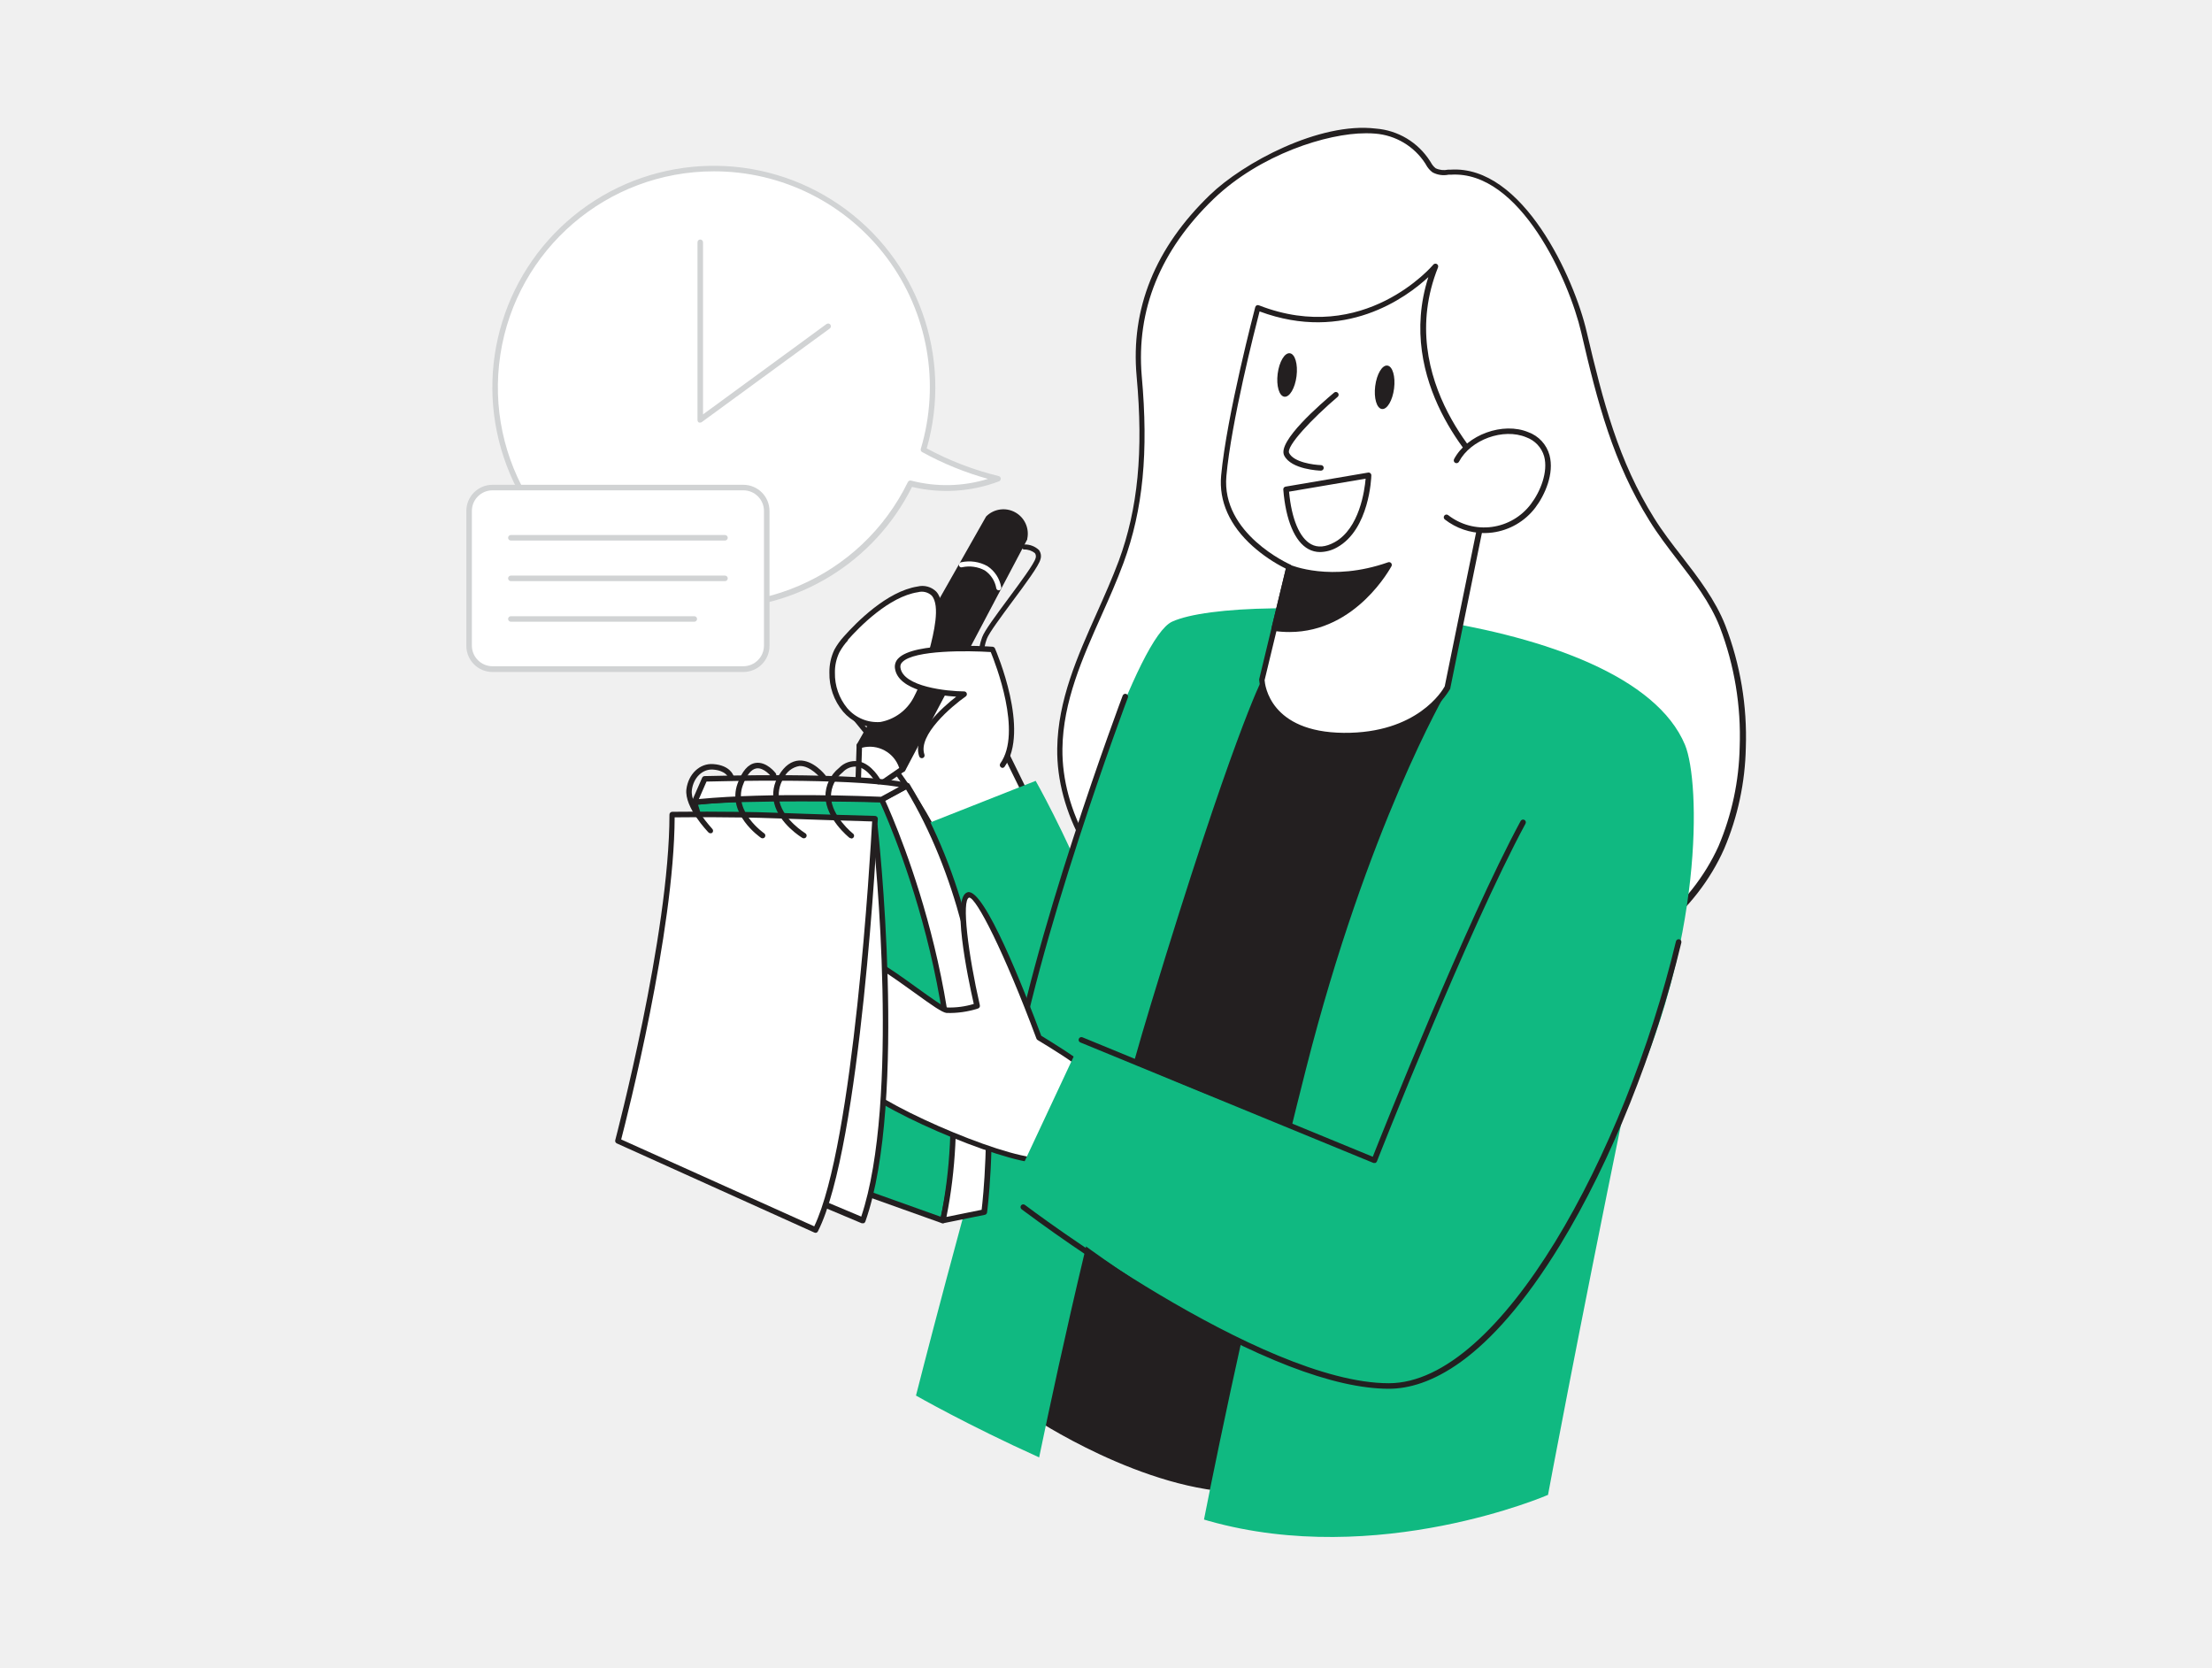
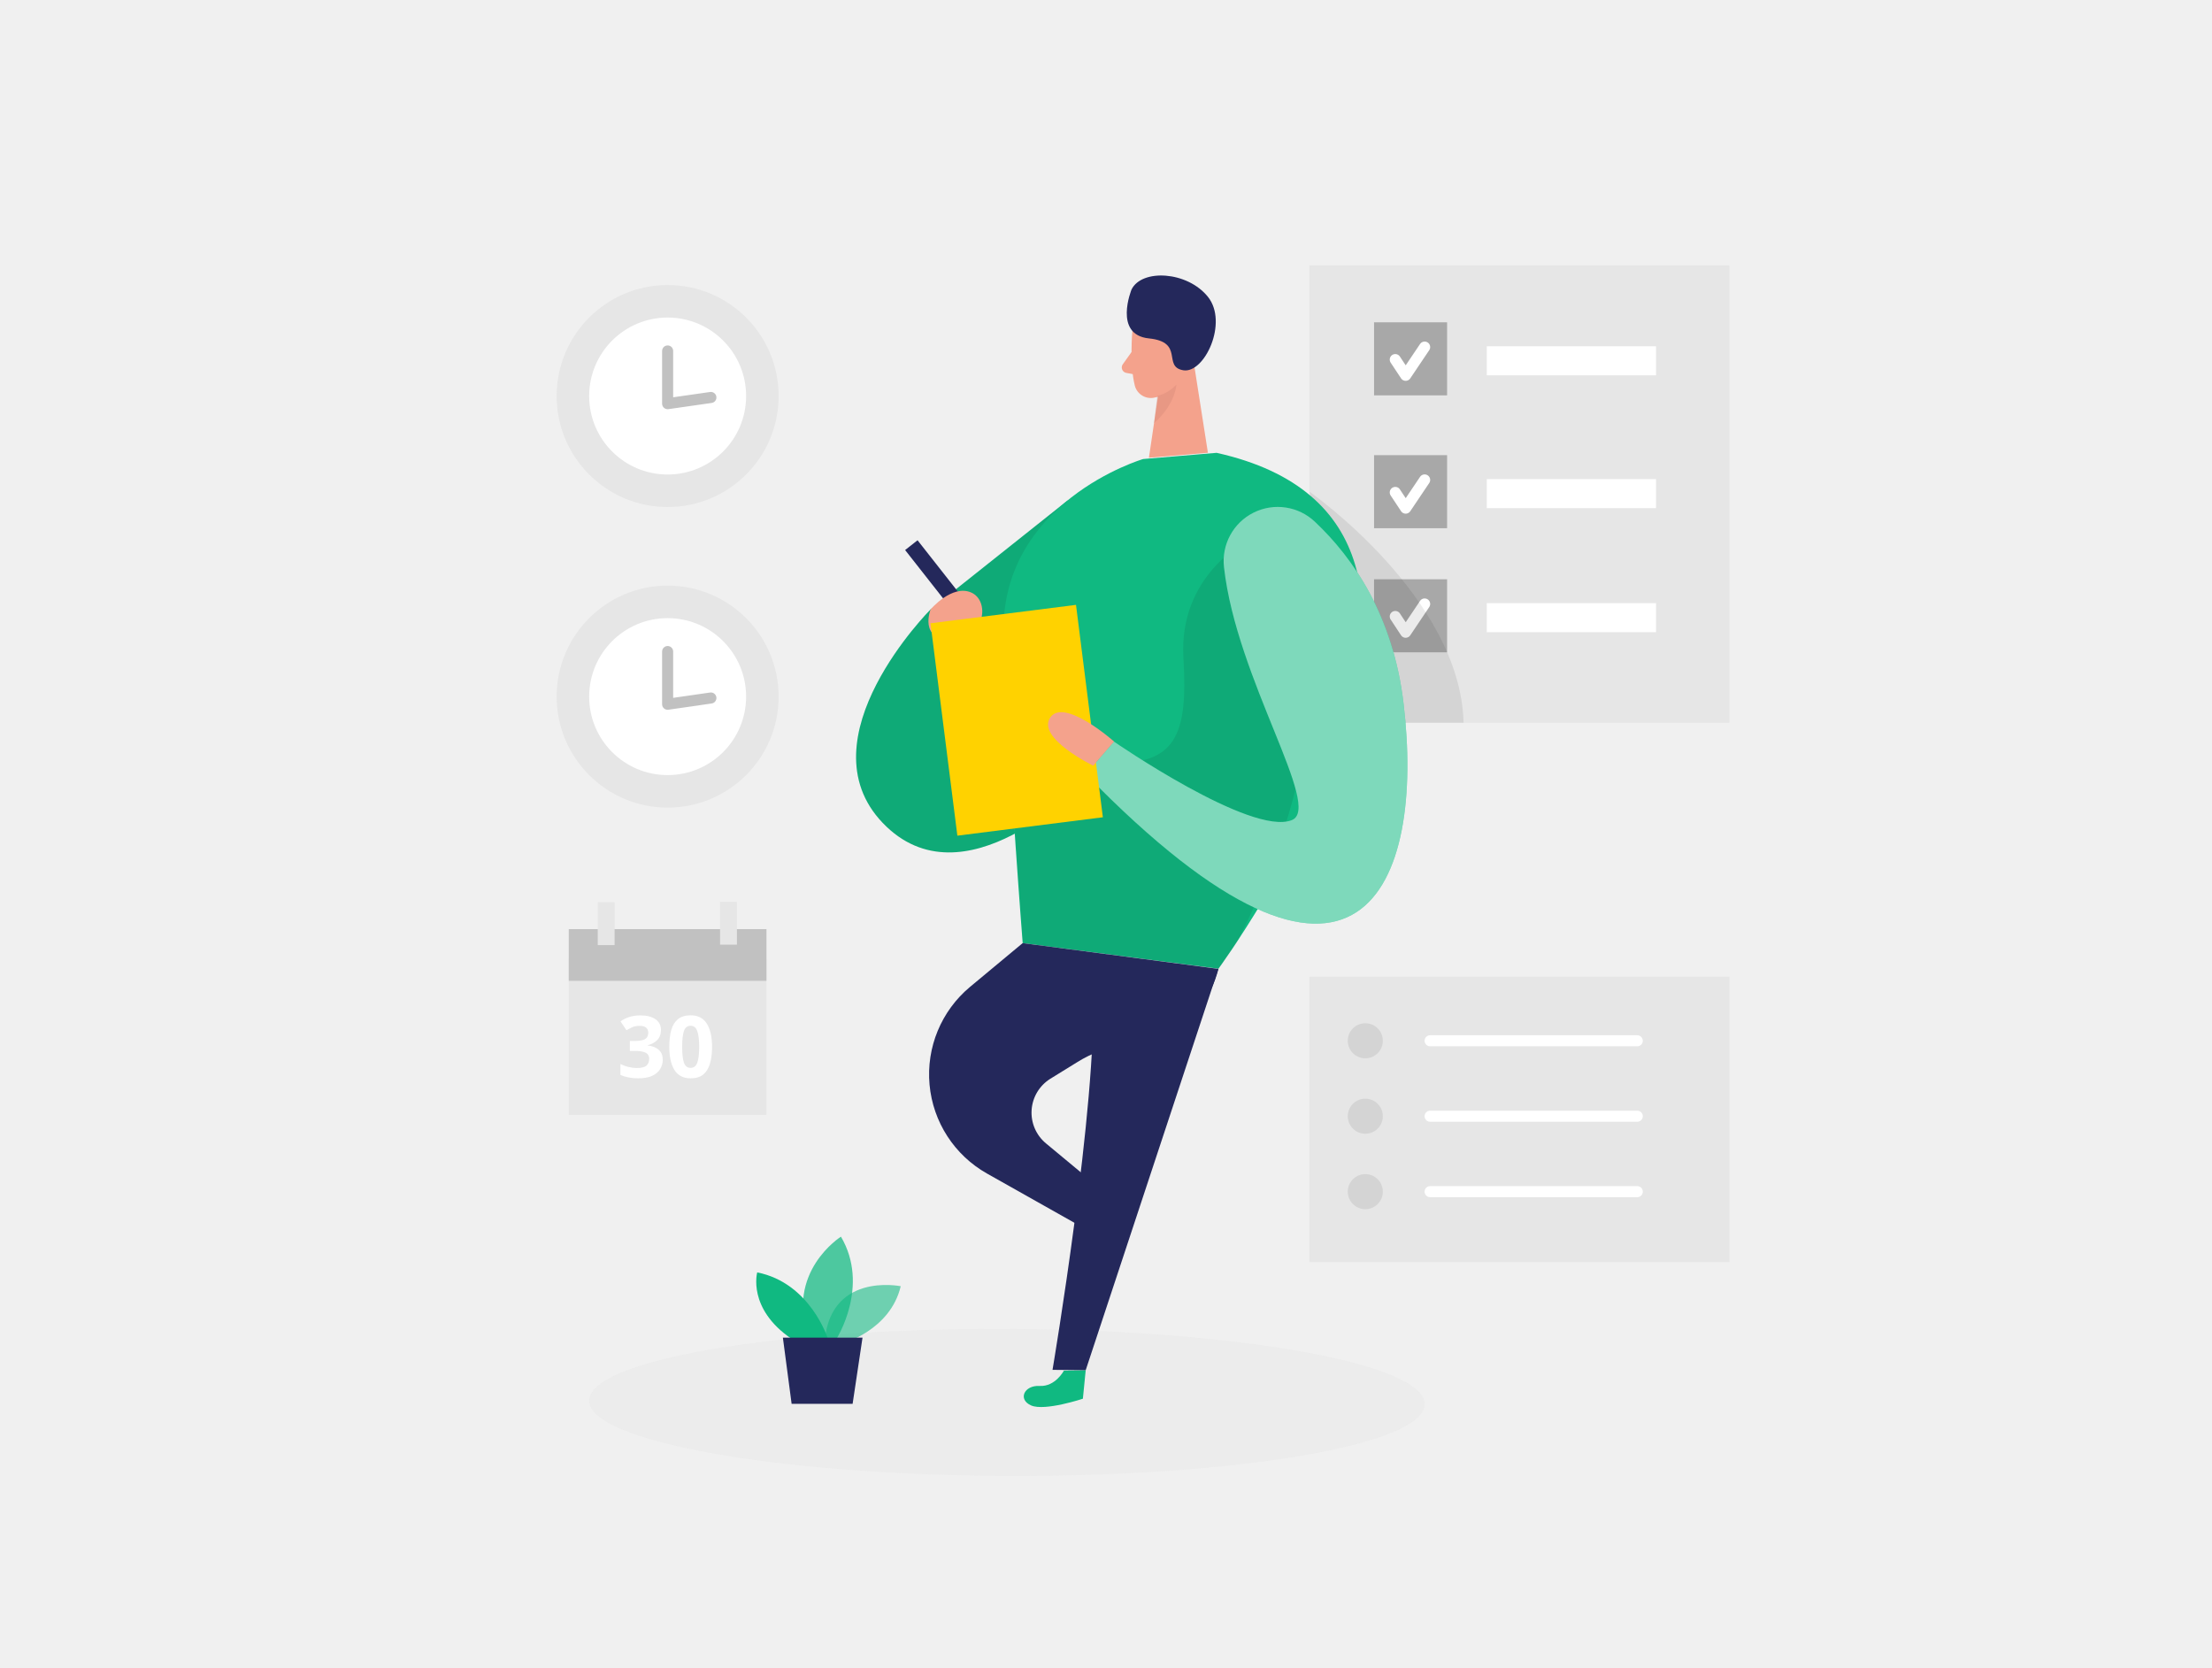
- <svg xmlns="http://www.w3.org/2000/svg" viewBox="0 0 400 300" width="406" height="306" class="illustration">
-   <g id="_242_reminder_note_flatline" data-name="#242_reminder_note_flatline">
-     <path d="M153.22,127.51s11.92,13.33,17.19,25.33l16.31-7.39-15.84-32.3Z" fill="#fff" />
-     <path d="M170.41,153.34a.57.57,0,0,1-.18,0A.5.5,0,0,1,170,153c-5.18-11.79-17-25.07-17.1-25.2a.47.47,0,0,1-.13-.37.5.5,0,0,1,.18-.35l17.66-14.36a.53.53,0,0,1,.42-.1.53.53,0,0,1,.35.27l15.84,32.3a.53.53,0,0,1,0,.39.47.47,0,0,1-.27.28l-16.3,7.4A.78.78,0,0,1,170.41,153.34Zm-16.47-25.77c2,2.27,11.9,13.94,16.72,24.61l15.38-7L170.7,113.94Z" fill="#231f20" />
-     <path d="M163.22,138.35l-7.83-4.29L178.71,93a3.91,3.91,0,0,1,6.57,3.59Z" fill="#231f20" />
-     <path d="M163.22,138.85a.53.53,0,0,1-.24-.06l-7.83-4.29a.52.52,0,0,1-.24-.3.5.5,0,0,1,.05-.38l23.32-41.1.06-.09a4.41,4.41,0,0,1,7.42,4.06.42.42,0,0,1,0,.1l-22.06,41.79a.51.51,0,0,1-.29.25Zm-7.14-5,6.94,3.8,21.79-41.29a3.41,3.41,0,0,0-5.69-3.11Z" fill="#231f20" />
-     <path d="M155.39,134.06l-.31,9.87,8.14-5.58S161.58,132.48,155.39,134.06Z" fill="#fff" />
-     <path d="M155.08,144.43a.53.53,0,0,1-.24-.06.49.49,0,0,1-.26-.46l.32-9.86a.48.48,0,0,1,.37-.47c6.58-1.68,8.42,4.57,8.43,4.63a.49.49,0,0,1-.2.55l-8.14,5.58A.47.47,0,0,1,155.08,144.43Zm.8-10-.27,8.5,7-4.81A5.6,5.6,0,0,0,155.88,134.46Z" fill="#231f20" />
-     <polygon points="156.85 142.72 155.15 141.78 154.07 145.06 154.73 145.42 156.85 142.72" fill="#fff" />
-     <path d="M154.73,145.92a.53.53,0,0,1-.24-.06l-.66-.36a.5.5,0,0,1-.23-.6l1.07-3.27a.52.52,0,0,1,.29-.31.5.5,0,0,1,.43,0l1.7.94a.5.5,0,0,1,.16.74l-2.12,2.71A.53.53,0,0,1,154.73,145.92Zm.71-3.41-.68,2.06,1.33-1.7Z" fill="#231f20" />
-     <path d="M179.15,108.62a.45.45,0,0,1-.44-.36,4.87,4.87,0,0,0-2.08-3.23,5.93,5.93,0,0,0-4.07-.59.46.46,0,0,1-.21-.89,6.82,6.82,0,0,1,4.75.7,5.68,5.68,0,0,1,2.5,3.81.47.47,0,0,1-.35.55Z" fill="#231f20" />
-     <path d="M180.6,106a.46.46,0,0,1-.44-.36,4.89,4.89,0,0,0-2.08-3.24,6,6,0,0,0-4.07-.58.46.46,0,1,1-.21-.89,6.79,6.79,0,0,1,4.75.69,5.73,5.73,0,0,1,2.5,3.82.47.47,0,0,1-.35.55Z" fill="#fff" />
-     <path d="M177.67,118.2a.46.46,0,0,1-.4-.23c-.1-.15-.55-1.06.33-3.48.42-1.18,2.52-4,4.74-7s4.67-6.3,4.93-7.31a1,1,0,0,0-.12-.89,2.88,2.88,0,0,0-1.94-.67.46.46,0,0,1-.45-.46.45.45,0,0,1,.46-.45h0a3.69,3.69,0,0,1,2.65,1,1.86,1.86,0,0,1,.28,1.67c-.3,1.19-2.62,4.32-5.08,7.63-2.08,2.81-4.23,5.71-4.62,6.76-.72,2-.4,2.7-.4,2.71a.44.44,0,0,1-.15.62A.48.48,0,0,1,177.67,118.2Z" fill="#231f20" />
-     <path d="M153,114.64a11.09,11.09,0,0,0-1.66,2.31,8.66,8.66,0,0,0-.85,3.92,10.14,10.14,0,0,0,2.34,6.73,7.68,7.68,0,0,0,6.47,2.68,9.07,9.07,0,0,0,6.42-4.64,26.69,26.69,0,0,0,2.66-7.74c.72-3.08,4-13-2.36-12.08C161.21,106.54,156.08,111.17,153,114.64Z" fill="#fff" />
-     <path d="M158.58,130.82a8.3,8.3,0,0,1-6.13-2.89,10.68,10.68,0,0,1-2.47-7.07,9.31,9.31,0,0,1,.91-4.14,12.23,12.23,0,0,1,1.74-2.41h0c2.15-2.42,7.74-8.15,13.31-9a3.56,3.56,0,0,1,3.37.93c2,2.23.65,7.5-.16,10.65-.11.43-.21.81-.28,1.12a26.92,26.92,0,0,1-2.72,7.88,9.54,9.54,0,0,1-6.8,4.88C159.1,130.8,158.84,130.82,158.58,130.82ZM153.38,115a11.15,11.15,0,0,0-1.59,2.21,8.13,8.13,0,0,0-.81,3.69,9.78,9.78,0,0,0,2.22,6.4,7.14,7.14,0,0,0,6,2.51,8.51,8.51,0,0,0,6-4.4,26.16,26.16,0,0,0,2.61-7.59c.07-.31.17-.7.28-1.14.71-2.76,2-7.9.39-9.73a2.62,2.62,0,0,0-2.48-.61c-5.25.79-10.64,6.32-12.71,8.66Z" fill="#231f20" />
-     <path d="M166.76,135.87c-1.66-4.63,7.64-11.09,7.64-11.09s-11.34-.07-12-4.72,17.13-3.36,17.13-3.36,6.32,14.53,1.79,20.91" fill="#fff" />
-     <path d="M181.31,138.11A.52.52,0,0,1,181,138a.51.51,0,0,1-.11-.7c4-5.61-.9-18.11-1.73-20.14-4-.26-13.88-.4-16,1.83a1.1,1.1,0,0,0-.33,1c.49,3.46,8.48,4.27,11.52,4.29a.49.49,0,0,1,.47.35.5.5,0,0,1-.19.56c-2.5,1.74-8.71,7-7.46,10.51a.5.5,0,0,1-.94.34c-1.41-3.94,4.17-8.86,6.68-10.81-3.17-.2-10.5-1.09-11.07-5.1a2.11,2.11,0,0,1,.58-1.8c2.86-3.06,15.63-2.23,17.07-2.13a.53.53,0,0,1,.43.3c.26.61,6.37,14.86,1.74,21.4A.49.49,0,0,1,181.31,138.11Z" fill="#231f20" />
-     <path d="M187.28,140.45l-24.72,9.76s9.62,79.72,20.61,92.42,25.51-8.55,25-37.5S187.28,140.45,187.28,140.45Z" fill="#10b981" />
-     <path d="M219.11,34.87c7.68-7.4,30.7-19.19,39-6.28A4.62,4.62,0,0,0,259.29,30a4.6,4.6,0,0,0,3,.32c12.68-.87,21.83,19,24.13,28.88,2.82,12.16,5.59,23.19,12.28,33.92,4,6.44,10,12.15,12.79,19.3a55.13,55.13,0,0,1,3.67,21.88,49,49,0,0,1-3.87,18.13c-5.32,11.87-16.76,20.28-29.2,24.11s-25.81,3.54-38.67,1.6c-12.19-1.84-24.45-5.25-34.44-12.46s-17.44-18.78-17.28-31.11c.16-12.12,7-22.71,11.09-33.77s4.29-22.17,3.26-33.57C204.86,54.54,210,43.68,219.11,34.87Z" fill="#fff" />
-     <path d="M260.65,180.07a116.73,116.73,0,0,1-17.34-1.4c-14.89-2.24-25.91-6.23-34.66-12.55-10.93-7.9-17.62-20-17.47-31.51.11-8.73,3.68-16.72,7.13-24.45,1.38-3.1,2.81-6.31,4-9.49,3.47-9.44,4.47-19.73,3.23-33.36-1.11-12.23,3.35-23.26,13.25-32.8l.34.36-.34-.36c6-5.81,19.81-13.24,30-12a12.79,12.79,0,0,1,9.79,5.86l.16.25a3.42,3.42,0,0,0,.86,1.06,3.52,3.52,0,0,0,2.25.26l.42,0c13.14-.9,22.43,19.72,24.64,29.27,3,12.79,5.76,23.4,12.23,33.76,1.47,2.36,3.25,4.68,5,6.92,3,3.88,6.07,7.9,7.86,12.47a56,56,0,0,1,3.7,22.08,49.23,49.23,0,0,1-3.92,18.31c-5,11.28-15.81,20.16-29.5,24.39A72.62,72.62,0,0,1,260.65,180.07ZM246.92,23.36c-6.86,0-19,3.76-27.46,11.87h0c-9.67,9.32-14,20.08-13,32,1.25,13.78.24,24.21-3.29,33.8-1.18,3.21-2.61,6.43-4,9.54-3.41,7.64-6.94,15.54-7.05,24.06-.14,11.22,6.4,23,17.07,30.69,8.61,6.22,19.49,10.16,34.22,12.38,15.07,2.27,27.65,1.75,38.45-1.58,13.23-4.08,24-13,28.9-23.85a48.49,48.49,0,0,0,3.83-17.94A55.05,55.05,0,0,0,311,112.64c-1.73-4.44-4.78-8.4-7.72-12.22-1.73-2.26-3.53-4.6-5-7-6.55-10.49-9.36-21.18-12.35-34.07-2.15-9.28-11.07-29.34-23.6-28.5l-.4,0a4.29,4.29,0,0,1-2.89-.43,4.22,4.22,0,0,1-1.16-1.35l-.14-.24a11.88,11.88,0,0,0-9.07-5.41A15.29,15.29,0,0,0,246.92,23.36Z" fill="#231f20" />
-     <path d="M125.58,144.32a129.14,129.14,0,0,1,3.27,60.75l41.66,14.87s11.2-45.2-11.08-76.11C159.43,143.83,134.39,143.22,125.58,144.32Z" fill="#10b981" />
-     <path d="M170.51,220.44a.47.47,0,0,1-.17,0l-41.65-14.87a.51.51,0,0,1-.33-.57c6.32-32.2-3.15-60.2-3.25-60.48a.5.5,0,0,1,0-.43.49.49,0,0,1,.36-.23c8.75-1.09,33.67-.5,33.92-.5a.55.55,0,0,1,.4.21C182,174.28,171.1,219.61,171,220.06a.47.47,0,0,1-.25.32A.46.46,0,0,1,170.51,220.44Zm-41.08-15.7,40.71,14.54c1.16-5.19,9.42-46.41-11-74.95-2.57-.06-24.27-.51-32.92.42C127.57,149,135.13,175,129.43,204.74Z" fill="#231f20" />
-     <path d="M186.72,254.94s22.84,15.48,41.7,13.51c0,0,46.55-145.38,40.73-150.41s-48,1.19-48,1.19S187,228.47,186.72,254.94Z" fill="#231f20" />
-     <path d="M225,269.12c-18.07,0-38.39-13.62-38.6-13.77a.5.5,0,0,1-.22-.42c.25-26.23,34.06-134.76,34.4-135.85a.51.51,0,0,1,.41-.35c1.73-.25,42.53-6.2,48.45-1.07,1,.83,3.87,3.36-18,77.61-10.78,36.56-22.43,73-22.54,73.33a.52.52,0,0,1-.43.35A32.42,32.42,0,0,1,225,269.12Zm-37.82-14.45c2.39,1.57,23.4,15,40.82,13.32,18.67-58.32,44.86-146,40.78-149.58-4.43-3.83-32.71-.87-47.34,1.26C219.51,126,187.68,228.8,187.22,254.67Z" fill="#231f20" />
-     <path d="M293.61,200.25c-8.42,41.07-13.68,69.31-13.68,69.31s-30.75,13.32-61.32,4.72l-.89-.26c3-15.29,9.51-46.28,18.45-81.5,11.12-43.81,25.41-68.21,25.41-68.21l-33.41-2.12s-5.44,10.53-20,58.47c-8.86,29.07-16.5,63.94-20.26,82.12-13-5.87-22.27-11.18-22.27-11.18s34-134.24,46.31-139.93,82.41-2.54,92.76,22.29C307.5,140.75,308.11,170.11,293.61,200.25Z" fill="#10b981" />
-     <path d="M182.62,197.19h-.07a.51.51,0,0,1-.42-.57c4.06-26.85,20.72-71.14,20.89-71.59a.51.51,0,0,1,.65-.29.5.5,0,0,1,.29.65c-.17.44-16.8,44.63-20.84,71.38A.51.51,0,0,1,182.62,197.19Z" fill="#231f20" />
-     <path d="M233.1,101.82l-4.93,20.37s.4,9.95,14.8,10.08,18.76-8.73,18.76-8.73l7.81-38.34s-18.46-16.65-10-37.77c0,0-12.55,15.14-32.1,7.51,0,0-5.17,19.44-6.17,30.38S233.1,101.82,233.1,101.82Z" fill="#fff" />
-     <path d="M243.27,132.77H243c-14.71-.13-15.29-10.45-15.3-10.56a.59.59,0,0,1,0-.13l4.82-20a27.45,27.45,0,0,1-6-4.06c-4.16-3.72-6.13-8.14-5.7-12.77,1-10.85,6.12-30.27,6.17-30.46a.52.52,0,0,1,.26-.32.53.53,0,0,1,.41,0c19,7.41,31.41-7.21,31.53-7.36a.5.5,0,0,1,.85.5c-8.22,20.57,9.7,37.06,9.89,37.22a.49.49,0,0,1,.15.47l-7.81,38.34a.56.56,0,0,1,0,.12C262,124.13,257.59,132.77,243.27,132.77Zm-14.59-10.53c.06.91,1,9.41,14.3,9.53s17.89-7.69,18.27-8.4l7.75-38c-2-1.9-16.78-17-10.71-36-4,3.71-15.15,11.92-30.52,6.2-.84,3.21-5.12,20-6,29.76-.95,10.45,11.41,15.94,11.53,16a.48.48,0,0,1,.29.57Z" fill="#231f20" />
-     <path d="M263.38,82.51c2.21-4.17,8.42-6.48,12.81-4.64,5.68,2.38,4,9,1,12.89a11.09,11.09,0,0,1-15.65,2" fill="#fff" />
-     <path d="M268.42,95.65a11.69,11.69,0,0,1-7.15-2.46.5.5,0,0,1-.09-.7.49.49,0,0,1,.7-.08,10.59,10.59,0,0,0,14.95-2c1.74-2.29,3.15-5.85,2.4-8.64A5.19,5.19,0,0,0,276,78.33c-4.14-1.73-10.05.41-12.17,4.41a.5.5,0,0,1-.89-.46c2.34-4.42,8.87-6.79,13.44-4.87a6.14,6.14,0,0,1,3.82,4.15c.89,3.34-.83,7.2-2.57,9.5a11.64,11.64,0,0,1-7.74,4.49A12.1,12.1,0,0,1,268.42,95.65Z" fill="#231f20" />
-     <path d="M241.59,70.6s-10.09,8.49-8.94,10.8,6.19,2.46,6.19,2.46" fill="#fff" />
-     <path d="M238.84,84.36h0c-.22,0-5.35-.19-6.62-2.74s6.63-9.35,9.07-11.4a.5.5,0,0,1,.64.76c-4.7,4-9.41,9-8.81,10.2.83,1.67,4.43,2.14,5.75,2.18a.5.5,0,0,1,0,1Z" fill="#231f20" />
-     <ellipse cx="232.76" cy="67.07" rx="3.96" ry="1.72" transform="translate(137.19 289.65) rotate(-82.84)" fill="#231f20" />
-     <ellipse cx="250.38" cy="69.29" rx="3.96" ry="1.72" transform="translate(150.43 309.08) rotate(-82.84)" fill="#231f20" />
-     <path d="M233.1,101.82s7.39,3.31,18.08-.46c0,0-6.93,13.49-20.75,11.48Z" fill="#231f20" />
-     <path d="M233.18,113.54a19.69,19.69,0,0,1-2.82-.2.49.49,0,0,1-.34-.22.45.45,0,0,1-.07-.39l2.66-11a.46.46,0,0,1,.26-.33.5.5,0,0,1,.43,0c.07,0,7.36,3.18,17.72-.47a.5.5,0,0,1,.54.14.52.52,0,0,1,.07.56C251.56,101.72,245.33,113.54,233.18,113.54Zm-2.13-1.12c10.62,1.23,17-7.07,19-10.16-8.56,2.65-14.78.89-16.62.23Z" fill="#231f20" />
-     <path d="M238.7,99.08a4.36,4.36,0,0,1-2.09-.53c-2.46-1.32-4.12-5.25-4.55-10.77a.49.49,0,0,1,.42-.53l14.92-2.54a.5.5,0,0,1,.41.12.49.49,0,0,1,.17.39c0,.4-.36,9.76-6.17,13A6.45,6.45,0,0,1,238.7,99.08Zm-5.6-10.92c.45,4.93,1.9,8.38,4,9.51,1.19.65,2.62.52,4.24-.37,4.5-2.48,5.43-9.39,5.61-11.49Z" fill="#231f20" />
-     <path d="M178,218.43s6.13-44.19-13.95-77.11l-4.59,2.51s18.92,39.21,11.08,76.11Z" fill="#fff" />
-     <path d="M170.51,220.44a.49.49,0,0,1-.36-.15.47.47,0,0,1-.13-.45c7.71-36.31-10.85-75.4-11-75.79a.5.5,0,0,1,.21-.65l4.59-2.52a.5.5,0,0,1,.67.18c19.94,32.69,14.07,77,14,77.44a.5.5,0,0,1-.4.42l-7.46,1.51Zm-10.43-76.39c2,4.36,18,40.89,11.07,75.25l6.36-1.29c.51-4.21,4.86-45.22-13.67-76ZM178,218.43h0Z" fill="#231f20" />
-     <path d="M195.14,191.74c-.79-1-7.3-4.86-7.3-4.86s-9.91-26.59-12.78-25.81,1.57,20.08,1.57,20.08a17.22,17.22,0,0,1-5.48.78c-2.08-.26-15.9-12.51-16.94-9.13s-2.87,16.95,0,21.38S181.06,209,187.84,209" fill="#fff" />
-     <path d="M187.84,209.54h0c-6.62,0-30.9-10.23-34-15.09-3-4.57-1.18-18.13-.06-21.79a1.24,1.24,0,0,1,.83-.86c1.78-.6,5.83,2.17,11.34,6.16,2.21,1.59,4.7,3.39,5.32,3.47a14.93,14.93,0,0,0,4.82-.64c-1.16-5.1-4.1-19.38-1.11-20.2s10.25,17.74,13.31,25.95c1.14.69,6.51,4,7.28,4.88a.49.49,0,0,1-.07.7.49.49,0,0,1-.7-.06c-.53-.65-4.68-3.26-7.17-4.75a.49.49,0,0,1-.21-.26c-5.89-15.79-10.88-25.49-12.16-25.49h0c-1.43.39-.16,10.38,1.93,19.47a.5.5,0,0,1-.35.59,16.93,16.93,0,0,1-5.68.8c-.82-.1-2.64-1.39-5.77-3.65-3.59-2.59-9-6.51-10.45-6a.28.28,0,0,0-.18.21c-1.06,3.44-2.81,16.71-.06,21s26.3,14.58,33.21,14.63a.5.5,0,0,1,.5.5A.51.51,0,0,1,187.84,209.54Z" fill="#231f20" />
-     <path d="M277.17,132.71c-1.61.43-32.33,67.07-35.33,70.85s-46.26-16.31-46.26-16.31L183,214.13s48.42,42.28,73.29,31.71,32.42-45.3,35.44-62.67S299.38,126.88,277.17,132.71Z" fill="#10b981" />
-     <path d="M159.43,143.83s-20.16-1-33.85.49l1.85-4.23s27-.86,36.59,1.23Z" fill="#fff" />
-     <path d="M125.58,144.82a.48.48,0,0,1-.4-.2.5.5,0,0,1-.06-.5l1.85-4.23a.5.5,0,0,1,.44-.3c1.11,0,27.14-.84,36.72,1.24a.51.51,0,0,1,.39.42.49.49,0,0,1-.26.51l-4.59,2.51a.4.4,0,0,1-.26.06c-.2,0-20.29-.94-33.78.49Zm2.18-4.24-1.38,3.16c12.93-1.25,31.15-.49,32.93-.41l3.25-1.78C152.78,139.94,130.67,140.5,127.76,140.58Z" fill="#231f20" />
-     <path d="M158.24,148.63s5.6,49.19-2.21,71.31l-39.51-16.63s7.8-19.68,6-56Z" fill="#fff" />
-     <path d="M156,220.44a.43.43,0,0,1-.19,0l-39.51-16.63a.51.51,0,0,1-.27-.65c.07-.19,7.74-20,6-55.77a.54.54,0,0,1,.15-.38.43.43,0,0,1,.37-.14l35.67,1.3a.5.5,0,0,1,.48.44c.06.5,5.53,49.56-2.22,71.54a.55.55,0,0,1-.27.29A.52.52,0,0,1,156,220.44ZM117.16,203l38.58,16.24c7-20.89,2.56-65.31,2-70.16l-34.7-1.27C124.59,180.51,118.28,199.87,117.16,203Z" fill="#231f20" />
-     <path d="M158.24,147.32s-3,59-10.76,74.36l-35.74-16.11s9.82-36.95,9.82-59c0,0,10.62-.14,18.46.16C146.65,147,158.24,147.32,158.24,147.32Z" fill="#fff" />
-     <path d="M147.48,222.18a.54.54,0,0,1-.21-.05L111.53,206a.5.5,0,0,1-.27-.59c.09-.37,9.8-37.14,9.8-58.86a.5.5,0,0,1,.49-.5c.11,0,10.72-.14,18.49.16,6.55.26,18.1.58,18.21.58a.51.51,0,0,1,.35.17.48.48,0,0,1,.14.36c-.12,2.41-3.06,59.28-10.82,74.55A.48.48,0,0,1,147.48,222.18Zm-35.15-16.89L147.24,221c7.13-14.93,10.16-67.44,10.47-73.21-2.32-.07-11.94-.35-17.71-.57-6.78-.26-15.77-.19-18-.17C121.92,167.72,113.39,201.2,112.33,205.29Z" fill="#231f20" />
-     <path d="M153.91,150.84a.5.5,0,0,1-.31-.1c-.17-.14-4.22-3.41-4.34-7.44a6.61,6.61,0,0,1,2.47-5.19,4,4,0,0,1,3.47-1.2c2.45.42,4,3.32,4.09,3.44a.49.49,0,0,1-.2.67.51.51,0,0,1-.68-.2s-1.41-2.59-3.38-2.93a3.1,3.1,0,0,0-2.63,1,5.67,5.67,0,0,0-2.14,4.42c.11,3.56,3.93,6.65,4,6.68a.5.5,0,0,1-.31.89Z" fill="#231f20" />
-     <path d="M145.36,150.84a.48.48,0,0,1-.26-.07c-.17-.1-4.17-2.53-5.1-6.27a6.52,6.52,0,0,1,.87-5.09c1-1.67,2.24-2.56,3.64-2.64,2.56-.12,4.67,2.56,4.76,2.67a.51.51,0,0,1-.1.7.5.5,0,0,1-.7-.09s-1.9-2.39-3.91-2.28a3.78,3.78,0,0,0-2.83,2.16,5.56,5.56,0,0,0-.76,4.33c.82,3.33,4.61,5.63,4.64,5.66a.49.49,0,0,1-.25.92Z" fill="#231f20" />
-     <path d="M137.9,150.84a.46.46,0,0,1-.28-.08c-.26-.18-6.22-4.33-4.25-9.8.82-2.28,1.91-3.54,3.26-3.75,2-.3,3.58,1.78,3.65,1.87a.51.51,0,0,1-.1.7.52.52,0,0,1-.7-.09s-1.33-1.71-2.7-1.49c-.94.15-1.79,1.22-2.47,3.1-1.71,4.75,3.81,8.59,3.87,8.63a.5.5,0,0,1,.13.7A.49.49,0,0,1,137.9,150.84Z" fill="#231f20" />
-     <path d="M128.47,149.93a.47.47,0,0,1-.35-.15c-.18-.19-4.37-4.54-4-7.78.34-2.78,2.43-4.77,4.86-4.58,3,.2,3.62,2,3.64,2.06a.5.5,0,1,1-.94.33c0-.06-.51-1.24-2.77-1.4-1.89-.12-3.52,1.47-3.8,3.72-.34,2.76,3.65,6.91,3.69,7a.5.5,0,0,1,0,.71A.52.52,0,0,1,128.47,149.93Z" fill="#231f20" />
-     <path d="M248.55,209.54a.65.65,0,0,1-.19,0l-53-21.79a.5.5,0,0,1,.38-.93l52.5,21.6c1.85-4.67,16.89-42.48,26.74-60.71a.51.51,0,0,1,.68-.2.5.5,0,0,1,.2.68c-10.43,19.29-26.71,60.65-26.87,61.07a.53.53,0,0,1-.27.28A.65.65,0,0,1,248.55,209.54Z" fill="#231f20" />
-     <path d="M251.15,250.37c-9.91,0-24.09-5.47-42.17-16.24a287.68,287.68,0,0,1-24.24-16.21.51.51,0,0,1-.1-.7.5.5,0,0,1,.7-.09c.43.32,42.58,32.24,65.81,32.24h0c20.19,0,42.67-41.49,51.92-79.91a.5.5,0,0,1,.6-.36.49.49,0,0,1,.37.6c-4.74,19.68-12.71,39.57-21.86,54.57-13.16,21.56-24.14,26.09-31,26.1Z" fill="#231f20" />
-     <path d="M180.44,85.8A54.39,54.39,0,0,1,167,80.57a39.54,39.54,0,1,0-2.37,6.08A26.38,26.38,0,0,0,180.44,85.8Z" fill="#fff" />
-     <path d="M129.08,109.34a40.05,40.05,0,1,1,38.5-29,54.83,54.83,0,0,0,13,5,.48.48,0,0,1,.39.45.51.51,0,0,1-.33.51,26.85,26.85,0,0,1-15.72,1A39.8,39.8,0,0,1,129.08,109.34Zm0-79.1a39.05,39.05,0,1,0,35.09,56.19.51.51,0,0,1,.58-.27,25.43,25.43,0,0,0,13.91-.31A55.06,55.06,0,0,1,166.75,81a.5.5,0,0,1-.24-.58,39,39,0,0,0-37.43-50.18Z" fill="#d1d3d4" />
-     <polyline points="126.63 43.07 126.63 75.17 149.75 58.25" fill="#fff" />
-     <path d="M126.63,75.67a.59.59,0,0,1-.23,0,.5.5,0,0,1-.27-.45V43.07a.5.5,0,0,1,.5-.5.5.5,0,0,1,.5.5V74.19l22.33-16.34a.5.5,0,1,1,.59.81L126.92,75.57A.46.46,0,0,1,126.63,75.67Z" fill="#d1d3d4" />
-     <rect x="84.83" y="87.42" width="53.83" height="32.85" rx="4.23" fill="#fff" />
-     <path d="M134.42,120.77H89.06A4.73,4.73,0,0,1,84.33,116V91.65a4.73,4.73,0,0,1,4.73-4.73h45.36a4.73,4.73,0,0,1,4.73,4.73V116A4.73,4.73,0,0,1,134.42,120.77ZM89.06,87.92a3.73,3.73,0,0,0-3.73,3.73V116a3.74,3.74,0,0,0,3.73,3.73h45.36a3.74,3.74,0,0,0,3.73-3.73V91.65a3.73,3.73,0,0,0-3.73-3.73Z" fill="#d1d3d4" />
-     <path d="M131.1,97H92.38a.5.5,0,0,1-.5-.5.5.5,0,0,1,.5-.5H131.1a.5.5,0,0,1,.5.5A.5.5,0,0,1,131.1,97Z" fill="#d1d3d4" />
-     <path d="M131.1,104.34H92.38a.5.5,0,0,1-.5-.5.5.5,0,0,1,.5-.5H131.1a.5.5,0,0,1,.5.5A.5.5,0,0,1,131.1,104.34Z" fill="#d1d3d4" />
-     <path d="M125.55,111.68H92.38a.5.5,0,0,1,0-1h33.17a.5.5,0,1,1,0,1Z" fill="#d1d3d4" />
-   </g>
+ <svg xmlns="http://www.w3.org/2000/svg" id="Layer_1" data-name="Layer 1" viewBox="0 0 400 300" width="406" height="306" class="illustration">
+   <rect x="236.78" y="47.25" width="75.95" height="82.7" fill="#e6e6e6" />
+   <rect x="248.47" y="57.54" width="13.21" height="13.21" fill="#a8a8a8" />
+   <polyline points="252.31 64.28 254.19 67.12 257.62 62.02" fill="none" stroke="#fff" stroke-linecap="round" stroke-linejoin="round" stroke-width="2" />
+   <rect x="268.86" y="61.87" width="30.6" height="5.25" fill="#fff" />
+   <rect x="248.47" y="81.56" width="13.21" height="13.21" fill="#a8a8a8" />
+   <polyline points="252.31 88.3 254.19 91.14 257.62 86.04" fill="none" stroke="#fff" stroke-linecap="round" stroke-linejoin="round" stroke-width="2" />
+   <rect x="268.86" y="85.89" width="30.6" height="5.25" fill="#fff" />
+   <rect x="248.47" y="104" width="13.21" height="13.21" fill="#a8a8a8" />
+   <polyline points="252.31 110.73 254.19 113.58 257.62 108.47" fill="none" stroke="#fff" stroke-linecap="round" stroke-linejoin="round" stroke-width="2" />
+   <rect x="268.86" y="108.32" width="30.6" height="5.25" fill="#fff" />
+   <rect x="236.78" y="175.85" width="75.95" height="51.63" fill="#e6e6e6" />
+   <path d="M236.78,88.16s27.29,19,27.88,41.78H248.47Z" opacity="0.08" />
+   <path d="M193.08,89.73l-24.8,19.72s-23.26,23.33-8.66,38.6S195.49,141,195.49,141Z" fill="#10b981" />
+   <path d="M193.08,89.73l-24.8,19.72s-23.26,23.33-8.66,38.6S195.49,141,195.49,141Z" opacity="0.08" />
+   <rect x="169.08" y="95.86" width="2.86" height="18.51" transform="translate(-28.5 127.81) rotate(-38.16)" fill="#24285b" />
+   <path d="M168.28,109.45s3.86-4.56,7.33-3.06,2.55,8.4-3.49,8.52S168.28,109.45,168.28,109.45Z" fill="#f4a28c" />
+   <ellipse cx="182.08" cy="252.84" rx="13.28" ry="75.54" transform="translate(-71.52 433.86) rotate(-89.76)" fill="#e6e6e6" opacity="0.45" />
+   <path d="M192.39,247.09s-1.55,2.93-4.38,2.77-4,2.46-1.54,3.53,9.35-1.22,9.35-1.22l.51-5.16Z" fill="#10b981" />
+   <path d="M204.76,59.18s-.53,5.89.45,9.81a3,3,0,0,0,3.62,2.15A6.56,6.56,0,0,0,214,66.21l1.78-5.16a5.3,5.3,0,0,0-2.32-5.67C210.1,53,204.9,55.58,204.76,59.18Z" fill="#f4a28c" />
+   <polygon points="215.43 61.99 218.43 81.13 207.76 82.03 209.87 67.74 215.43 61.99" fill="#f4a28c" />
+   <path d="M211,64.26s.05-2.28,1.76-2.1,1.66,3.47-.67,3.77Z" fill="#f4a28c" />
+   <path d="M204.62,62.91,203,65.18a1,1,0,0,0,.59,1.49l2.26.43Z" fill="#f4a28c" />
+   <path d="M209.27,70.85a7,7,0,0,0,3.47-2.06s-.16,3.55-4.06,7Z" fill="#ce8172" opacity="0.31" />
+   <path d="M220,81.14l-13.28,1.12S180.42,90,181.48,114.74s3.45,55.05,3.45,55.05l35.4,4.63S279.19,94.32,220,81.14Z" fill="#10b981" />
+   <path d="M225.61,97S213.1,103.17,214,118.21s-1.61,20.44-17.13,18.7-13.88,5-13.88,5l2,27.87,35.4,4.63,3.19-4.63S251.9,117.89,225.61,97Z" opacity="0.08" />
+   <path d="M184.93,169.79l-9.51,7.91a20.59,20.59,0,0,0,3.07,33.76l18.23,10.27,6.06-4.41L189.14,206a7.22,7.22,0,0,1,.79-11.68l4.86-3a22,22,0,0,1,8.89-3.19c5.26-.67,14-3.35,16.65-13.68Z" fill="#24285b" />
+   <path d="M204.62,51.6s-3.35,8.19,3.14,8.85,2.39,5.11,6.21,5.76,8.19-8.63,4.46-13.28S206.48,47.84,204.62,51.6Z" fill="#24285b" />
+   <path d="M220.33,174.42l-24,72.59-6-.06s8.19-48.44,7.3-68.79Z" fill="#24285b" />
+   <path d="M221.34,101.84a9.78,9.78,0,0,1,16.47-8.21c6.87,6.48,14.13,16.92,16,32.86,3.86,32.29-7.5,64.05-57.47,12.74l5.08-5.89s24.83,17.15,32.18,14.21C239.24,145.31,223.6,122.1,221.34,101.84Z" fill="#10b981" />
+   <path d="M221.34,101.84a9.78,9.78,0,0,1,16.47-8.21c6.87,6.48,14.13,16.92,16,32.86,3.86,32.29-7.5,64.05-57.47,12.74l5.08-5.89s24.83,17.15,32.18,14.21C239.24,145.31,223.6,122.1,221.34,101.84Z" fill="#fff" opacity="0.46" />
+   <path d="M152.32,242.19s8.65-2.33,10.56-10.36c0,0-13.37-2.76-13.81,11Z" fill="#10b981" opacity="0.58" />
+   <path d="M151.27,241.33s6.07-9.52.8-18.46c0,0-10.21,6.42-5.74,18.46Z" fill="#10b981" opacity="0.73" />
+   <path d="M149.71,241.33s-3.15-10.09-12.78-12c0,0-1.83,6.53,6.19,12Z" fill="#10b981" />
+   <polygon points="155.97 241.13 154.18 253.1 143.15 253.1 141.57 241.13 155.97 241.13" fill="#24285b" />
+   <rect x="170.59" y="110.14" width="26.52" height="38.71" transform="translate(-14.8 24.1) rotate(-7.21)" fill="#ffd200" />
+   <path d="M197.69,137.71s-10.28-5-7.78-8.7,11.55,4.33,11.55,4.33Z" fill="#f4a28c" />
+   <circle cx="120.73" cy="70.87" r="20.07" fill="#e6e6e6" />
+   <circle cx="120.73" cy="70.87" r="14.19" fill="#fff" />
+   <polyline points="120.73 62.72 120.73 72.25 128.55 71.13" fill="none" stroke="#c1c1c1" stroke-linecap="round" stroke-linejoin="round" stroke-width="2" />
+   <circle cx="120.73" cy="125.22" r="20.07" fill="#e6e6e6" />
+   <circle cx="120.73" cy="125.22" r="14.19" fill="#fff" />
+   <polyline points="120.73 117.07 120.73 126.6 128.55 125.47" fill="none" stroke="#c1c1c1" stroke-linecap="round" stroke-linejoin="round" stroke-width="2" />
+   <circle cx="246.89" cy="187.45" r="3.17" opacity="0.08" />
+   <circle cx="246.89" cy="201.09" r="3.17" opacity="0.08" />
+   <circle cx="246.89" cy="214.73" r="3.17" opacity="0.08" />
+   <line x1="258.61" y1="187.45" x2="296.07" y2="187.45" fill="none" stroke="#fff" stroke-linecap="round" stroke-linejoin="bevel" stroke-width="2" />
+   <line x1="258.61" y1="201.09" x2="296.07" y2="201.09" fill="none" stroke="#fff" stroke-linecap="round" stroke-linejoin="bevel" stroke-width="2" />
+   <line x1="258.61" y1="214.73" x2="296.07" y2="214.73" fill="none" stroke="#fff" stroke-linecap="round" stroke-linejoin="bevel" stroke-width="2" />
+   <rect x="102.85" y="172.58" width="35.75" height="28.29" fill="#e6e6e6" />
+   <rect x="102.85" y="167.26" width="35.75" height="9.35" fill="#c1c1c1" />
+   <rect x="108.09" y="162.4" width="3.05" height="7.75" fill="#e6e6e6" />
+   <rect x="130.21" y="162.32" width="3.05" height="7.75" fill="#e6e6e6" />
+   <text transform="translate(111.6 194.08)" font-size="15.5" fill="#fff" font-family="Poppins-SemiBold, Poppins" font-weight="600">30</text>
</svg>
